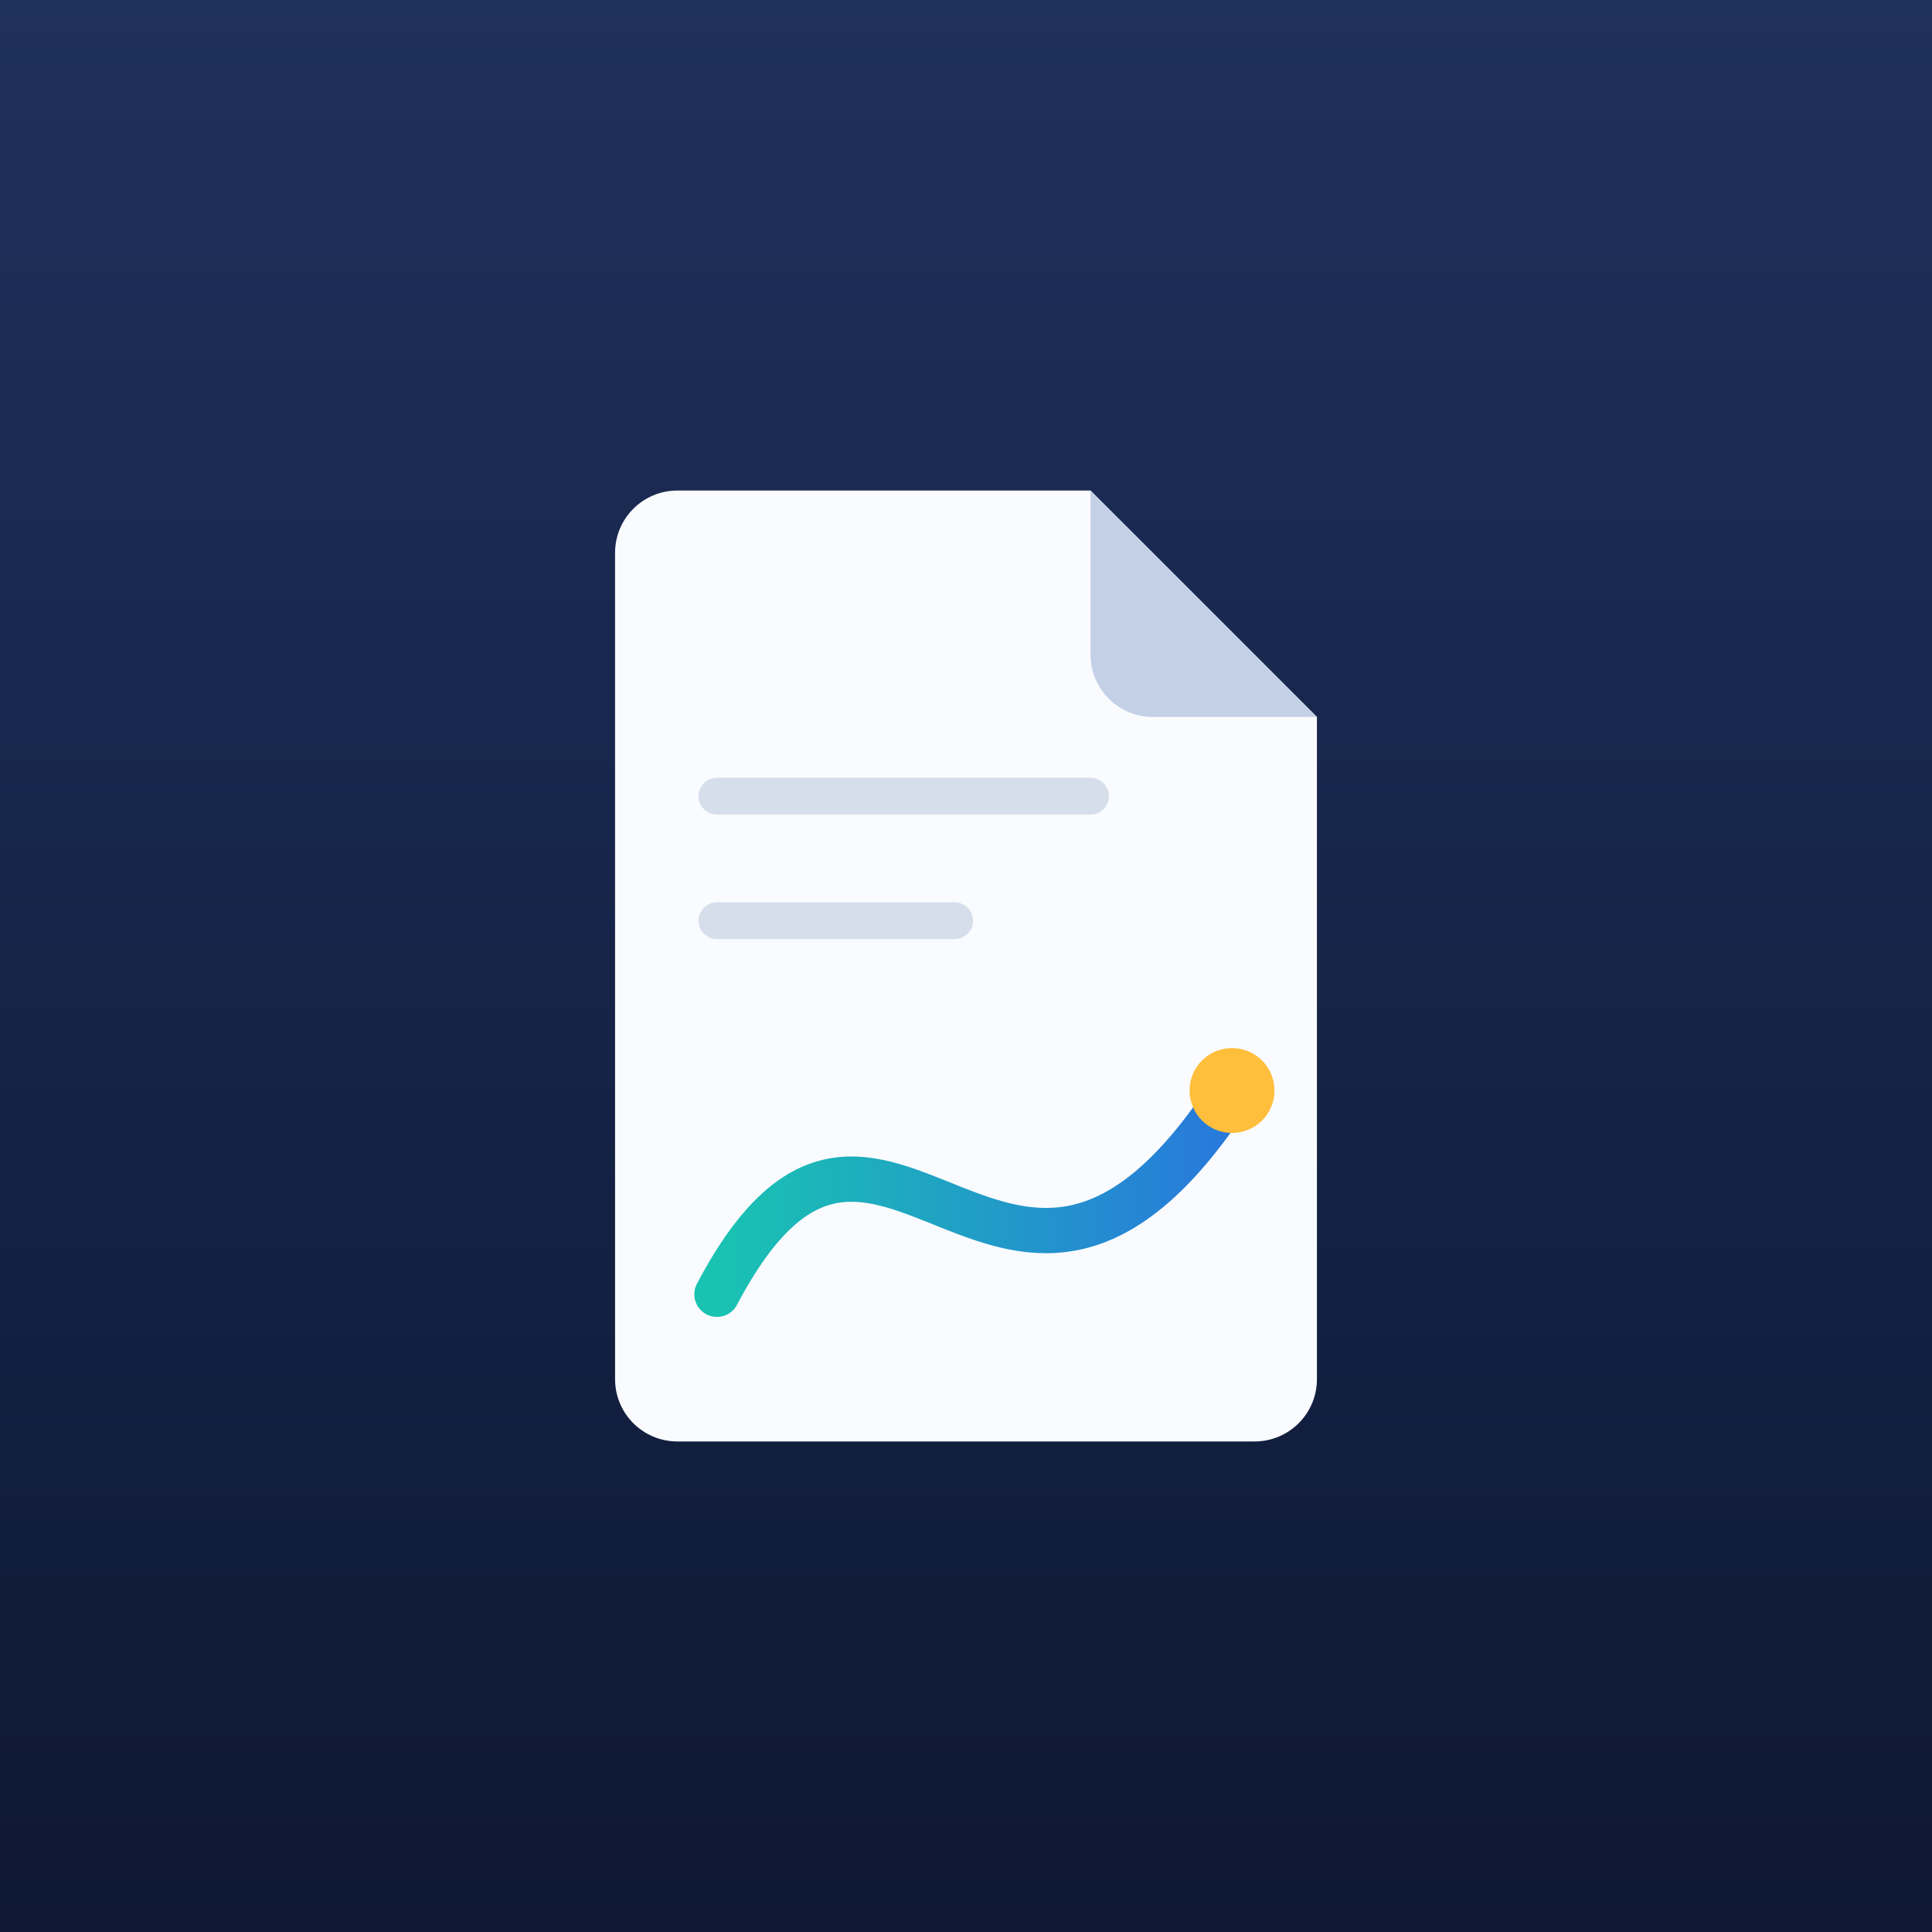
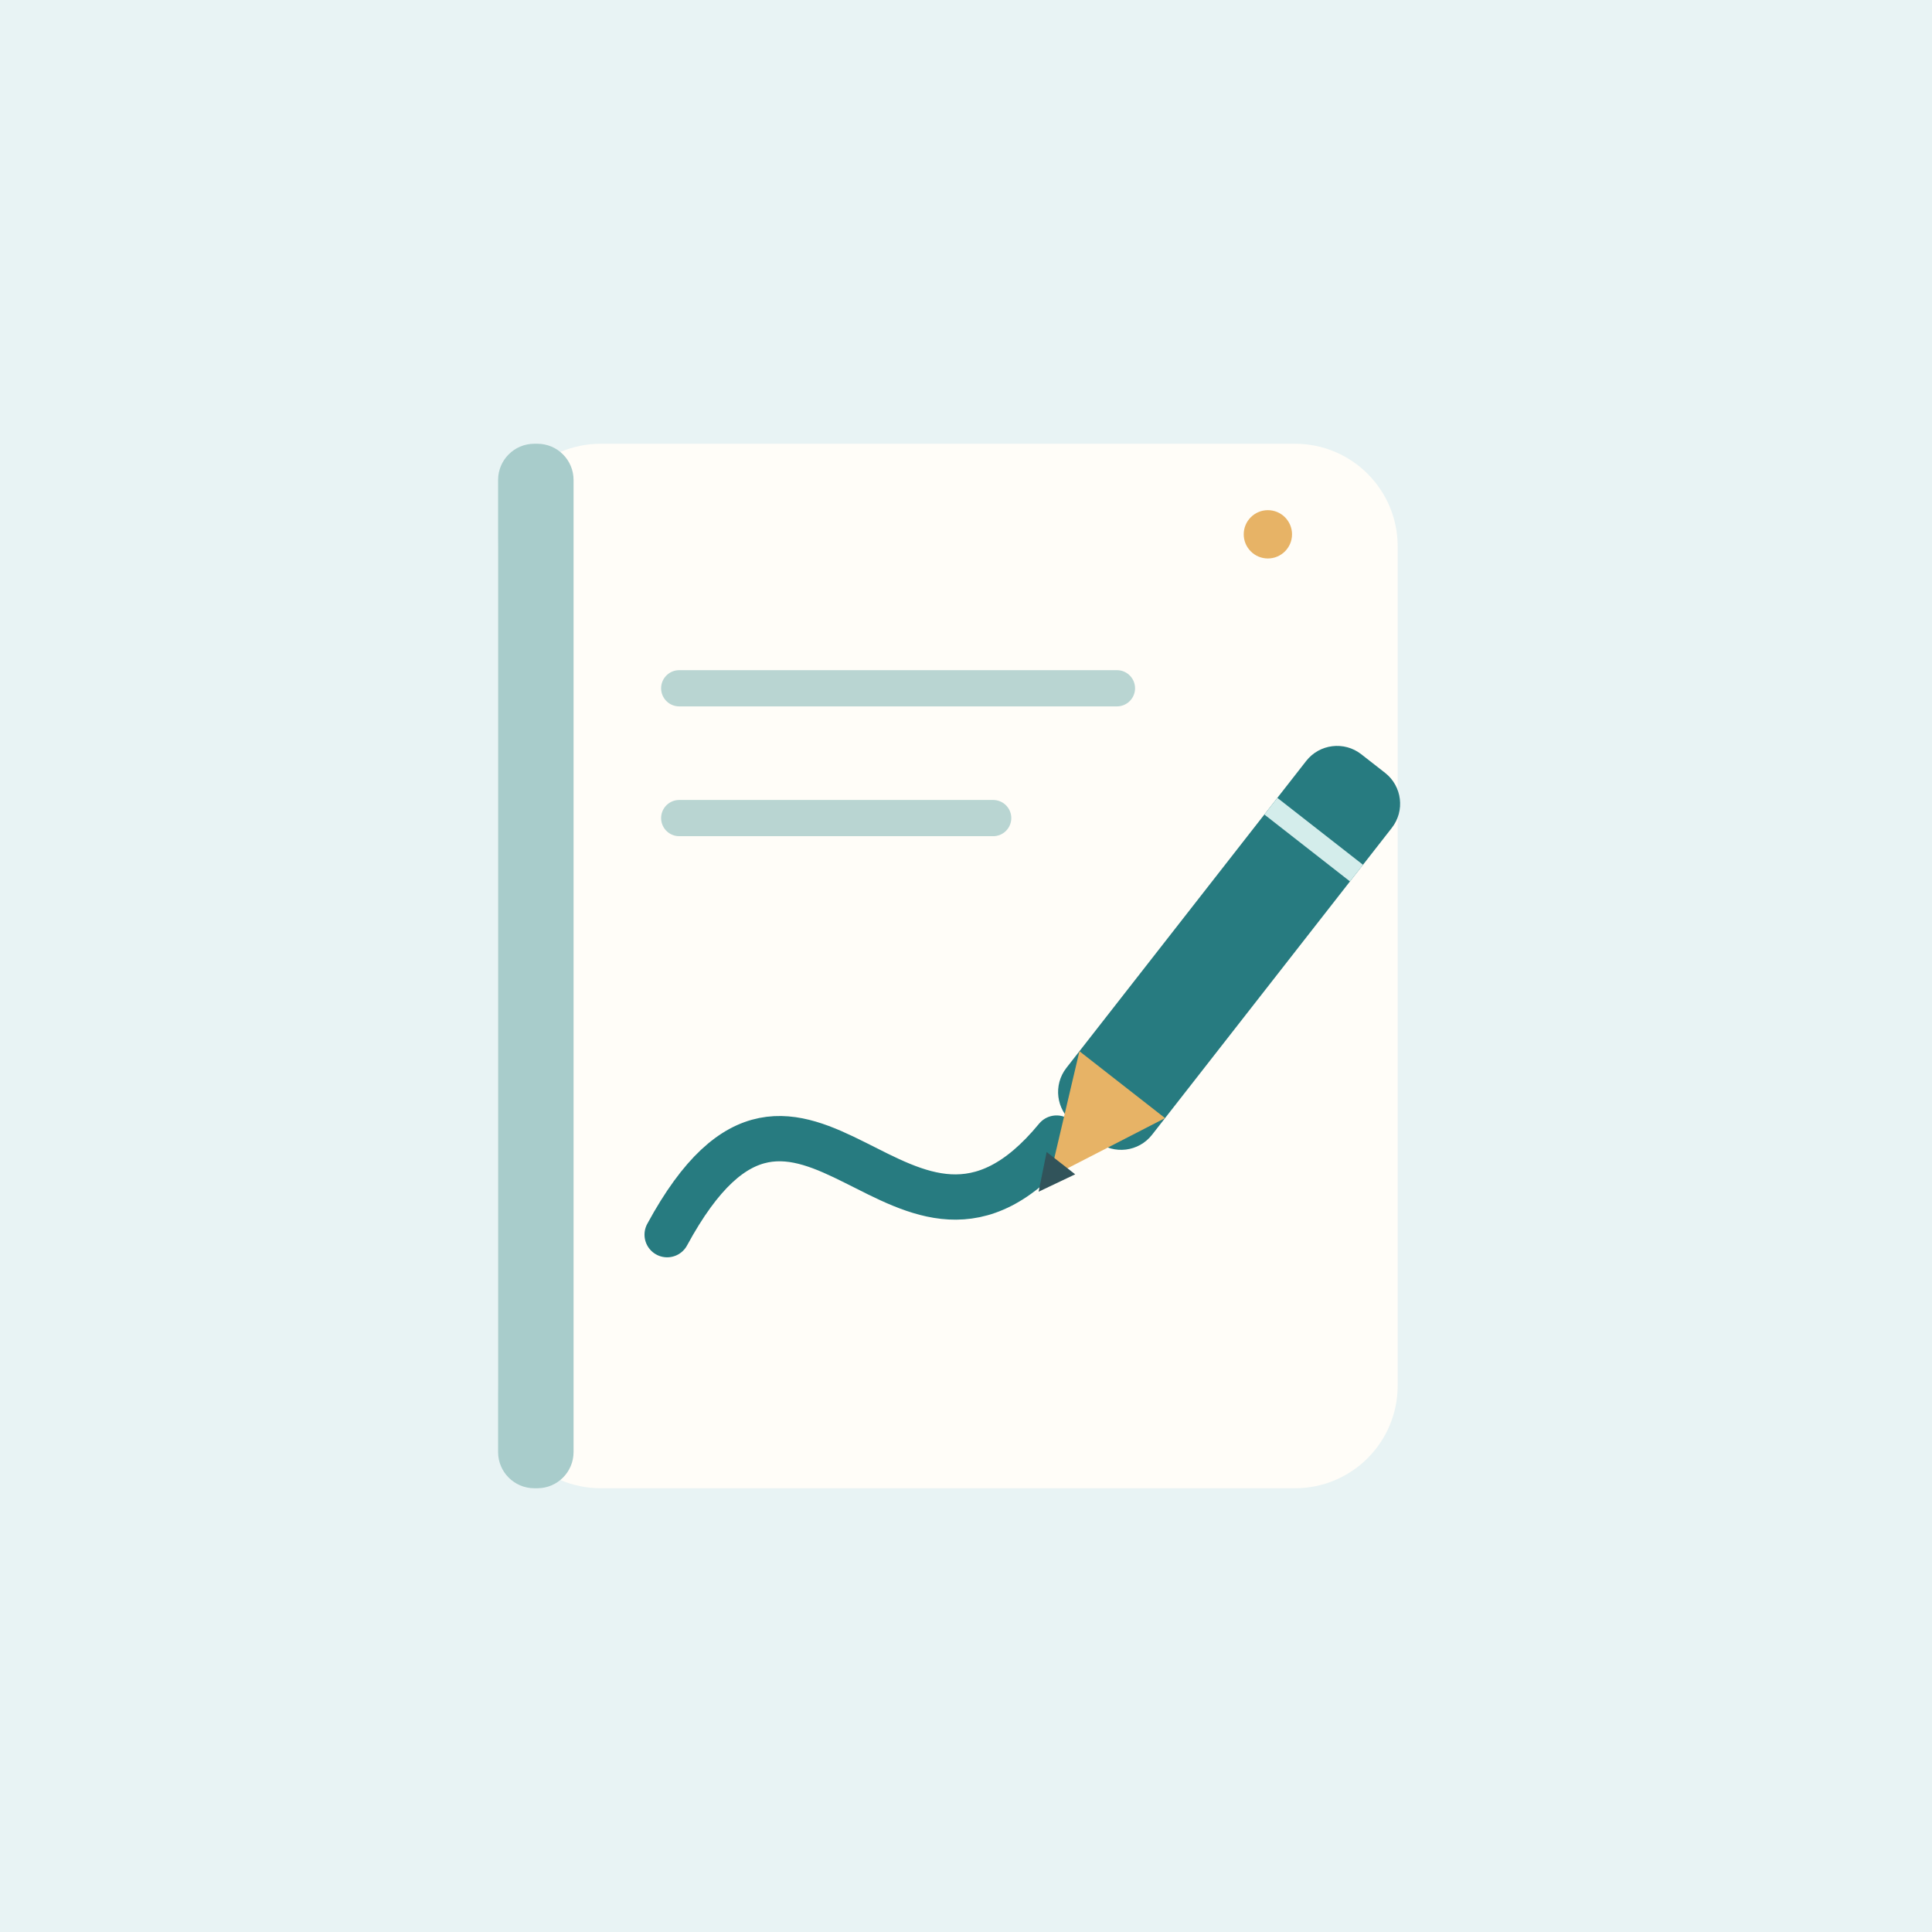
<svg xmlns="http://www.w3.org/2000/svg" viewBox="0 0 512 512">
-   <defs>
-     <linearGradient id="b" x1="0" y1="0" x2="0" y2="1">
-       <stop offset="0" stop-color="#1e305c" />
-       <stop offset="1" stop-color="#0e1834" />
-     </linearGradient>
-     <linearGradient id="i" x1="0" y1="0" x2="1" y2="0">
-       <stop offset="0" stop-color="#19c3b1" />
-       <stop offset="1" stop-color="#2878dc" />
-     </linearGradient>
-   </defs>
-   <rect width="512" height="512" fill="url(#b)" />
-   <g transform="translate(64 64) scale(.75)">
-     <path d="M154 88h146l80 80v234a22 22 0 0 1-22 22H154a22 22 0 0 1-22-22V110a22 22 0 0 1 22-22z" fill="#fafbfe" />
-     <path d="M300 88l80 80h-58a22 22 0 0 1-22-22z" fill="#c4d0e6" />
-     <path d="M168 196h132M168 240h84" stroke="#d6deec" stroke-width="13" stroke-linecap="round" />
-     <path d="M168 372C226 262 270 424 350 300" fill="none" stroke="url(#i)" stroke-width="16" stroke-linecap="round" />
-     <circle cx="350" cy="300" r="15" fill="#ffbe3c" />
+   <rect width="512" height="512" fill="#e8f3f4" />
+   <g transform="translate(51.2 51.2) scale(.8)">
+     <rect x="101" y="83" width="298" height="346" rx="34" fill="#fffdf8" />
+     <rect x="101" y="83" width="25" height="346" rx="12" fill="#a8cccb" />
+     <path d="M161 164h145M161 207h104" fill="none" stroke="#b9d5d2" stroke-width="12" stroke-linecap="round" />
+     <path d="M157 345c45-83 78 30 129-32" fill="none" stroke="#277b80" stroke-width="15" stroke-linecap="round" />
+     <g transform="rotate(38 333 263)">
+       <rect x="315" y="169" width="36" height="155" rx="13" fill="#277b80" />
+       <path d="M315 304h36l-18 39z" fill="#e7b366" />
+       <path d="M327 337h12l-6 12z" fill="#31535a" />
+       <path d="M315 201h36" stroke="#d4edeb" stroke-width="7" />
+     </g>
+     <circle cx="356" cy="113" r="8" fill="#e7b366" />
  </g>
</svg>
